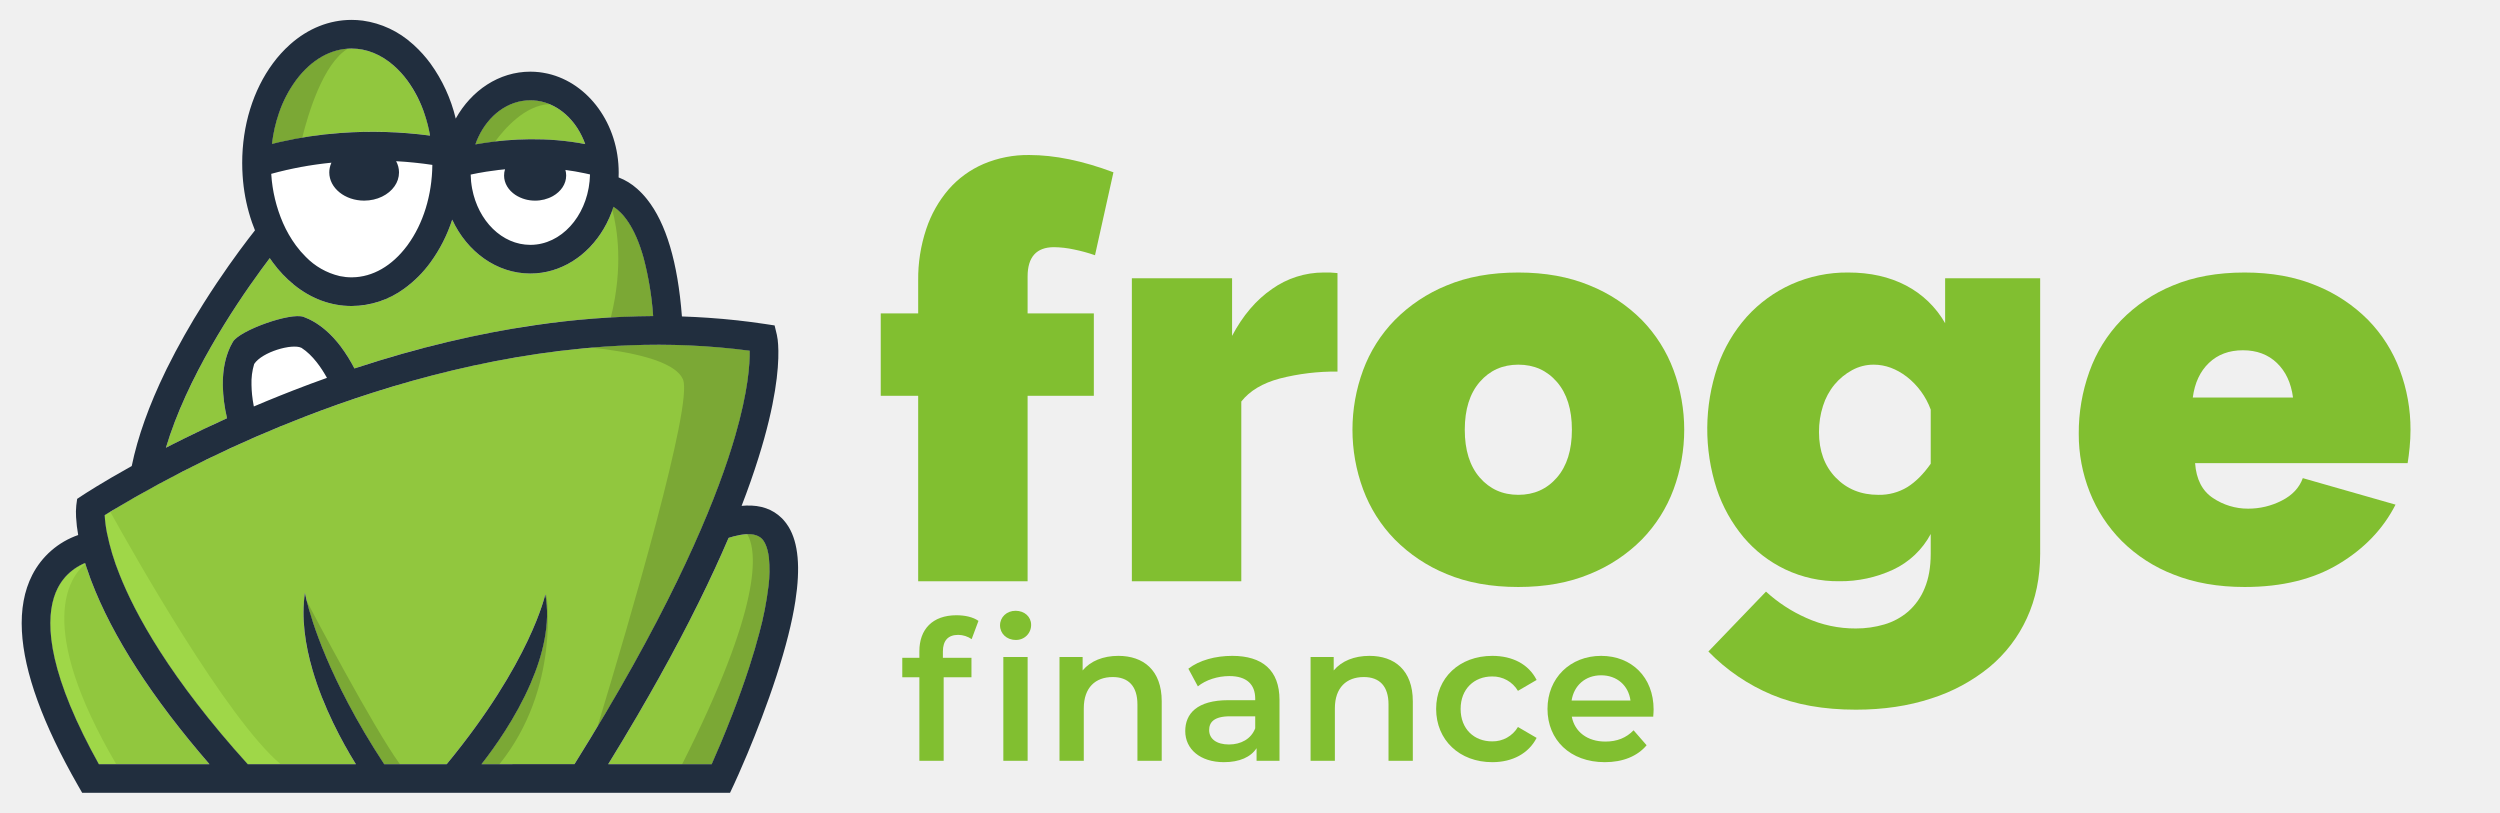
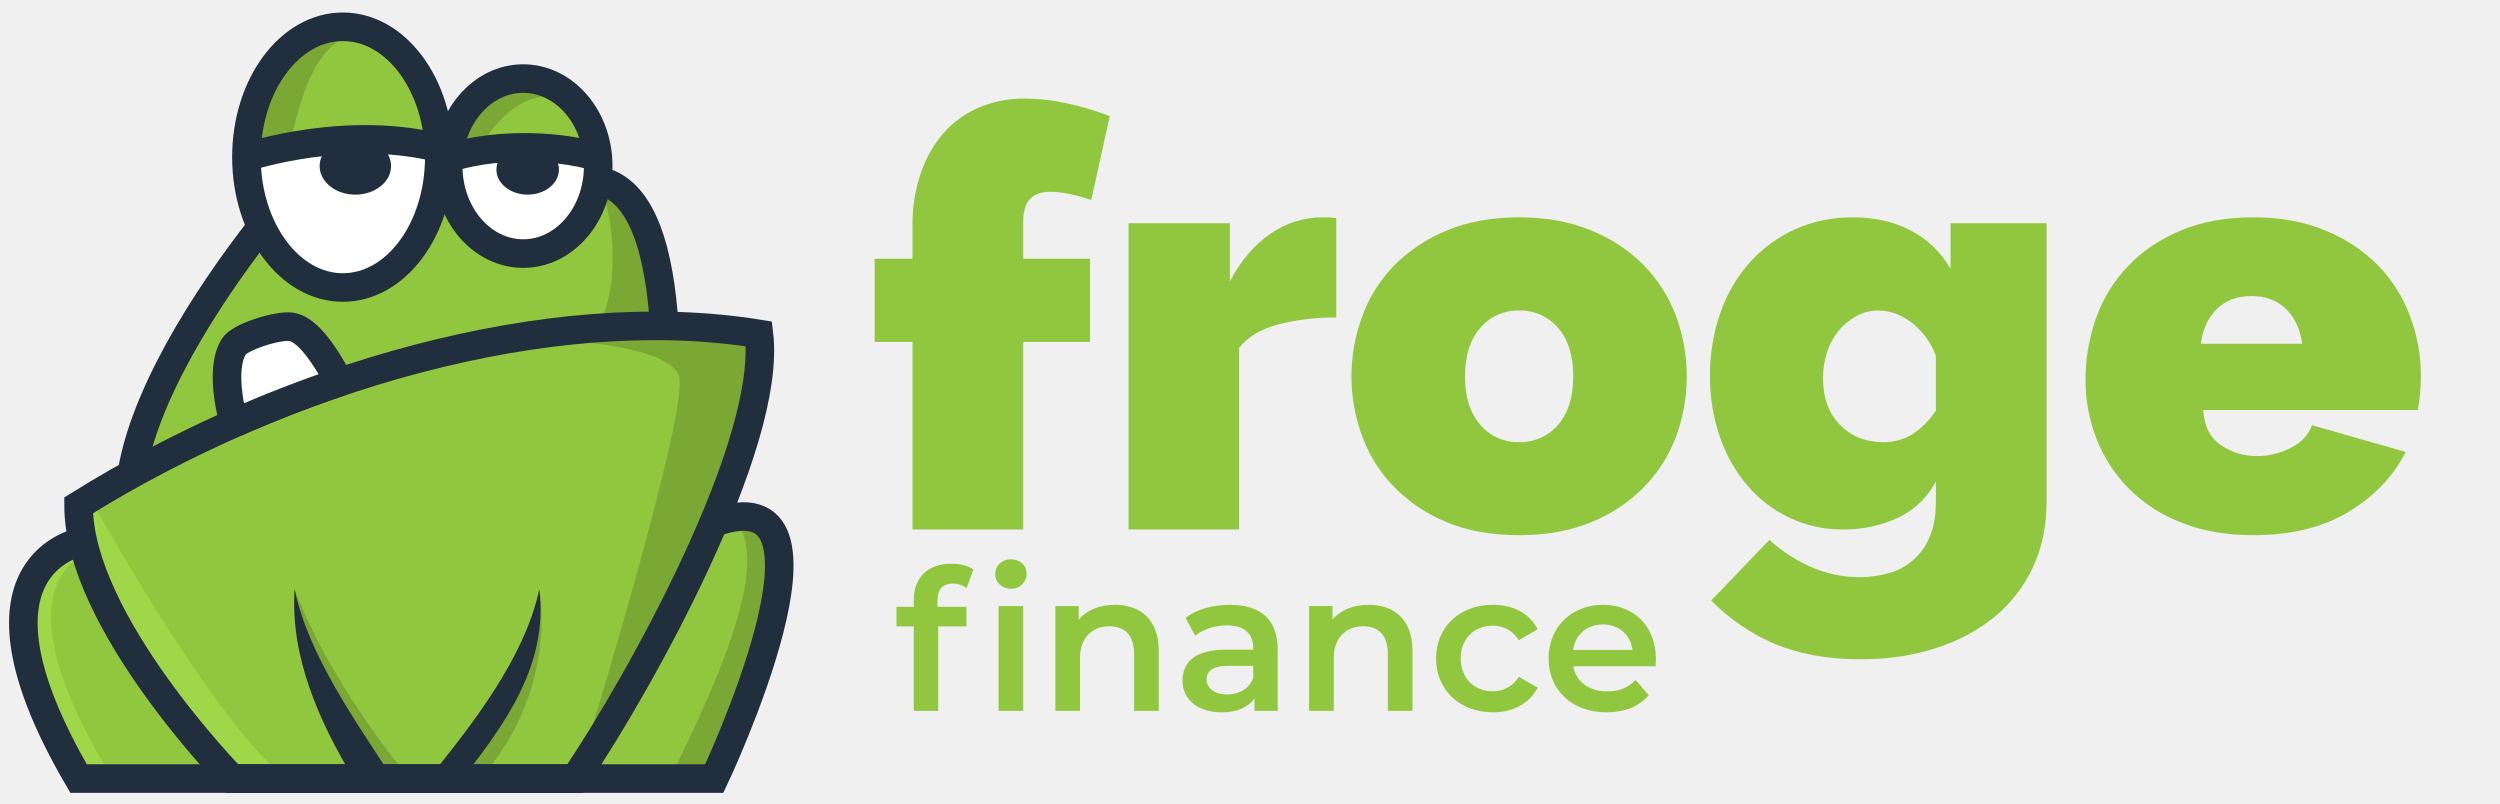
- <svg xmlns="http://www.w3.org/2000/svg" viewBox="0 0 1415 460">
-   <g id="title-logo-ff-allgreen">
-     <g id="shaded_bits" data-name="shaded bits">
-       <g id="shade_primary" data-name="shade primary">
-         <path d="M118.559,432.521H55.948c-31.77-56.951-30.337-85.49-23.378-99.451a30,30,0,0,1,15.587-14.417c.983,3.163,2.144,6.559,3.525,10.181C63.619,360.206,86.088,395.028,118.559,432.521Z" fill="#91c73e" />
-         <path d="M424.315,198.518c.143,7.409-.863,22.848-8.233,48.292-9.935,34.318-33.778,94.251-90.927,185.711H272.533c13.014-16.567,42.9-59.441,36.116-96.233,0,0-8.065,38.292-55.81,96.233H217.467c-38.376-58.471-44.88-97.045-44.88-97.045-5.433,36.776,17.951,79.528,28.85,97.045H140.219C95.98,383.616,76.3,347.121,67.58,324.982c-6.655-16.884-8.075-28.105-8.324-33.4,12.218-7.632,54.885-33.157,113.587-55.862C235.383,211.528,329.214,185.761,424.315,198.518Z" fill="#91c73e" />
-         <path d="M431.346,305.078c2.189,2.364,5.562,8.967,3.609,26.689-1.349,12.23-4.99,27.562-10.821,45.578-7.674,23.7-17.172,45.827-21.33,55.176H344.245c29.192-47.4,51.974-90.238,68.141-128.087C419.452,302.157,427.494,300.916,431.346,305.078Z" fill="#91c73e" />
-         <path d="M347.229,117.05c7.109,4.5,18.922,18.469,22.45,61.832a489.426,489.426,0,0,0-79.654,7.16,616.069,616.069,0,0,0-89.423,22.5A83.722,83.722,0,0,0,191.03,193.8c-5.84-7.085-12.347-11.933-19.206-14.446-7.318-2.674-36.122,7.574-40.006,14.132s-5.847,14.886-5.7,24.668a89.99,89.99,0,0,0,2.39,18.566c-12.858,5.808-24.454,11.477-34.6,16.706,13.116-43.874,44.5-88.492,58.779-107.332q.849,1.256,1.749,2.477C166.165,164.453,182,173.2,199.014,173.2s32.85-8.747,44.586-24.629a85.7,85.7,0,0,0,12.344-24.261c8.388,18.13,25.069,30.509,44.233,30.509C321.8,154.819,340.27,139.054,347.229,117.05Z" fill="#91c73e" />
-         <path d="M230.554,45.527a73.728,73.728,0,0,1,12.852,31.226,240.021,240.021,0,0,0-89.469,4.692c1.611-13.608,6.281-26.09,13.541-35.918,8.6-11.642,19.8-18.048,31.536-18.048S221.952,33.885,230.554,45.527Z" fill="#91c73e" />
-         <path d="M300.177,56.781c13.9,0,25.864,10.212,31.042,24.761-24.953-4.805-48.256-2.328-62.149.178C274.215,67.074,286.222,56.781,300.177,56.781Z" fill="#91c73e" />
+ <svg xmlns="http://www.w3.org/2000/svg" viewBox="0 0 1400 450">
+   <g id="ff">
+     <g id="Layer_12" data-name="Layer 12">
+       <g>
+         <path d="M532.7,315.7c4.7,0,9.4,1,12.4,3.2l-3.8,10.4a13,13,0,0,0-7.6-2.5c-5.7,0-8.7,3.2-8.7,9.5v3.5h16.2v11H525.4v47.3H511.7V350.8H502v-11h9.7v-3.7C511.7,323.8,519.1,315.7,532.7,315.7Zm24.6,5.7c0-4.6,3.8-8.2,8.8-8.2s8.8,3.4,8.8,7.9a8.4,8.4,0,0,1-8.8,8.6C561.1,329.7,557.3,326.1,557.3,321.4Zm1.9,18H573v58.7H559.2Z" fill="#91c73e" />
+         <path d="M648.9,364.5v33.6H635.1V366.2c0-10.4-5.2-15.5-14-15.5s-16.3,5.9-16.3,17.7v29.7H591V339.4h13.1V347c4.5-5.4,11.7-8.3,20.2-8.3C638.4,338.7,648.9,346.7,648.9,364.5Z" fill="#91c73e" />
+         <path d="M715.5,363.7v34.4h-13V391c-3.3,5-9.6,7.9-18.4,7.9-13.5,0-21.9-7.4-21.9-17.6s6.6-17.5,24.4-17.5h15.2v-.9c0-8-4.9-12.7-14.7-12.7-6.6,0-13.4,2.2-17.8,5.8l-5.4-10c6.3-4.9,15.4-7.3,24.9-7.3C705.7,338.7,715.5,346.7,715.5,363.7Zm-13.7,16v-6.8H687.6c-9.4,0-11.9,3.5-11.9,7.8s4.2,8.2,11.2,8.2S699.5,385.8,701.8,379.7Z" fill="#91c73e" />
+         <path d="M791,364.5v33.6H777.2V366.2c0-10.4-5.1-15.5-13.9-15.5s-16.4,5.9-16.4,17.7v29.7H733.1V339.4h13.1V347c4.5-5.4,11.7-8.3,20.3-8.3C780.5,338.7,791,346.7,791,364.5Z" fill="#91c73e" />
+         <path d="M804.2,368.7c0-17.6,13.2-30,31.8-30,11.4,0,20.5,4.7,25.1,13.7l-10.6,6.1a16.6,16.6,0,0,0-14.6-8.1c-10.2,0-17.9,7-17.9,18.3s7.7,18.4,17.9,18.4a16.6,16.6,0,0,0,14.6-8.1l10.6,6.1c-4.6,8.8-13.7,13.8-25.1,13.8C817.4,398.9,804.2,386.3,804.2,368.7Z" fill="#91c73e" />
+         <path d="M927.1,373.1H881c1.6,8.6,8.8,14.1,19,14.1,6.6,0,11.8-2.1,15.9-6.4l7.4,8.5c-5.3,6.3-13.5,9.6-23.6,9.6-19.7,0-32.5-12.7-32.5-30.2s12.9-30,30.4-30,29.7,12,29.7,30.4C927.3,370.2,927.2,371.8,927.1,373.1ZM880.9,364h33.3c-1.1-8.5-7.6-14.3-16.6-14.3S882.2,355.4,880.9,364Z" fill="#91c73e" />
      </g>
-       <g id="shade_white" data-name="shade white">
-         <path d="M320.013,96.182a126.294,126.294,0,0,1,13.941,2.552c-.459,22.074-15.435,39.867-33.777,39.867-18.324,0-33.287-17.748-33.778-39.79a165.107,165.107,0,0,1,19.458-3,11.627,11.627,0,0,0-.547,3.535c0,7.845,7.865,14.2,17.57,14.2s17.57-6.358,17.57-14.2A11.708,11.708,0,0,0,320.013,96.182Z" fill="#fff" />
-         <path d="M244.719,93.317c-.194,17.327-5.213,33.493-14.165,45.614-8.6,11.639-19.8,18.051-31.54,18.051s-22.937-6.412-31.536-18.051C159.4,128,154.532,113.781,153.5,98.388a204.612,204.612,0,0,1,34.082-6.31,13.223,13.223,0,0,0-1.213,5.521c0,8.809,8.835,15.949,19.733,15.949s19.733-7.14,19.733-15.949a13.349,13.349,0,0,0-1.636-6.374C230.771,91.593,237.63,92.263,244.719,93.317Z" fill="#fff" />
-         <path d="M170.686,196.9c6.788,3.467,11.312,11.425,14.381,16.984q-9.212,3.275-18.446,6.856-11.948,4.627-22.951,9.33a69.476,69.476,0,0,1-1.336-12.147c-.074-4.967-.249-9.226,1.517-11.9C148.4,199.116,165.544,194.266,170.686,196.9Z" fill="#fff" />
-       </g>
-       <g id="shade_dark" data-name="shade dark">
-         <path d="M416.082,246.81c7.37-25.444,8.376-40.882,8.233-48.291a399.73,399.73,0,0,0-68.334-3.048q-10.632.4-21.1,1.3c20.68,2.176,47.085,7.077,51.695,18.027,5.862,13.921-30.329,137.031-48.4,196.468,41.676-69.35,62.924-118.725,73.751-151.178Q414.327,252.909,416.082,246.81Z" fill="#7ba835" />
-         <path d="M414.722,403.758c3.131-8.118,6.41-17.144,9.411-26.414q3.281-10.134,5.632-19.112a187.75,187.75,0,0,0,5.19-26.465,71.008,71.008,0,0,0,.234-16.1c-.742-6.133-2.511-9.149-3.844-10.588a7.2,7.2,0,0,0-.9-.806c-1.907-1.469-4.53-1.979-7.442-1.907,5.758,10.225,8.263,40.627-36.9,130.156h16.7C405.336,426.828,409.848,416.4,414.722,403.758Z" fill="#7ba835" />
-         <path d="M167.479,45.526A68.94,68.94,0,0,0,157.968,63.8a83.361,83.361,0,0,0-4.031,17.642q2.287-.583,4.987-1.2c3.55-.806,7.626-1.627,12.164-2.386,3.247-13.136,11.784-41.955,25.794-50.307C185.926,28.279,175.553,34.593,167.479,45.526Z" fill="#7ba835" />
-         <path d="M270.694,77.721q-.9,1.938-1.624,4c1.7-.306,3.542-.612,5.507-.9,1.8-.267,3.7-.522,5.7-.757,5.254-7.161,16.891-20.568,30.693-21.121a28.368,28.368,0,0,0-10.789-2.156C287.532,56.782,276.485,65.236,270.694,77.721Z" fill="#7ba835" />
-         <path d="M345.743,179.65q12.079-.7,23.936-.768a177.632,177.632,0,0,0-5.338-32.649c-5.114-18.519-12.224-26.088-17.112-29.181-.2.62-.423,1.224-.637,1.834C349.407,129.456,352.865,151.019,345.743,179.65Z" fill="#7ba835" />
-         <path d="M309.29,336.4q-.146,1.073-.3,2.1c2.313,16.015-2.028,33.04-8.707,48.469-8.453,19.527-20.627,36.491-27.751,45.56h10.153C317.488,389.229,309.29,336.4,309.29,336.4Z" fill="#7ba835" />
-         <path d="M197.105,398.162c5.517,10.441,12.214,21.946,20.361,34.358h8.874c-15.022-20.641-49.763-86.643-52.671-92.183C175.878,349.176,182.043,369.656,197.105,398.162Z" fill="#7ba835" />
-       </g>
-       <g id="shade_light" data-name="shade light">
-         <path d="M62.4,289.639c-1.181.722-2.216,1.362-3.093,1.91v.99a73.988,73.988,0,0,0,1.216,9.006,132.844,132.844,0,0,0,7.054,23.438c8.721,22.139,28.4,58.632,72.639,107.537h18.612C128.279,406.788,75.629,313.545,62.4,289.639Z" fill="#9fd748" />
-         <path d="M48.318,319.158c-.052-.167-.11-.34-.161-.5a30.717,30.717,0,0,0-10.9,7.575c-.081.089-.164.171-.245.261s-.155.185-.233.275a29.829,29.829,0,0,0-4.212,6.306c-6.238,12.515-8.016,36.764,14.568,82.679,2.607,5.3,5.521,10.875,8.809,16.77h9.845C19.4,353.394,39.626,326.3,48.318,319.158Z" fill="#9fd748" />
+       <g>
+         <path d="M511,296.5v-105H489.8V144.9H511V126.3a87.7,87.7,0,0,1,4.6-29.2,66.6,66.6,0,0,1,12.7-22.5A55.3,55.3,0,0,1,548,60.3a63.7,63.7,0,0,1,25.9-5.1c14.4,0,30.2,3.3,47.6,9.8l-10.4,47a98,98,0,0,0-11.9-3.3,54.3,54.3,0,0,0-11.2-1.3c-10,0-15,5.5-15,16.6v20.9h37.4v46.6H573v105Z" fill="#91c73e" />
+         <path d="M748.3,177.8a127.2,127.2,0,0,0-32.6,3.9c-9.7,2.6-17,7-21.8,13.1V296.5H632V125h56.7v32.6c6.1-11.5,13.6-20.4,22.6-26.6a50.8,50.8,0,0,1,29.2-9.3,51.8,51.8,0,0,1,7.8.4Z" fill="#91c73e" />
+         <path d="M850.7,299.7c-15.4,0-29-2.4-40.6-7.3a87.1,87.1,0,0,1-29.3-19.6,79.2,79.2,0,0,1-17.9-28.3,96.4,96.4,0,0,1,0-67.5,79.6,79.6,0,0,1,17.9-28.4,88.4,88.4,0,0,1,29.3-19.5c11.6-4.9,25.2-7.4,40.6-7.4s28.7,2.5,40.4,7.4a87.3,87.3,0,0,1,29.5,19.5,81.3,81.3,0,0,1,18,28.4,97.9,97.9,0,0,1,0,67.5,80.9,80.9,0,0,1-18,28.3,86.1,86.1,0,0,1-29.5,19.6C879.4,297.3,865.9,299.7,850.7,299.7Zm-30.3-89c0,11.6,2.8,20.6,8.5,27.1a27.5,27.5,0,0,0,21.8,9.8,27.9,27.9,0,0,0,21.9-9.8c5.6-6.5,8.4-15.5,8.4-27.1s-2.8-20.5-8.4-27a27.9,27.9,0,0,0-21.9-9.8,27.5,27.5,0,0,0-21.8,9.8C823.2,190.2,820.4,199.2,820.4,210.7Z" fill="#91c73e" />
+         <path d="M1032.3,296.5a68.5,68.5,0,0,1-30.5-6.7,70.5,70.5,0,0,1-23.6-18.3A83.7,83.7,0,0,1,963,244.3a103,103,0,0,1-5.4-33.9,104.5,104.5,0,0,1,5.9-35.5A83.5,83.5,0,0,1,980,146.8a77,77,0,0,1,25.2-18.4,78.1,78.1,0,0,1,32.3-6.7c12.4,0,23.3,2.5,32.6,7.4a55.4,55.4,0,0,1,22.2,21.3V125h53.8V280.8c0,13.5-2.5,25.7-7.5,36.5a79.3,79.3,0,0,1-21.2,27.8,99.8,99.8,0,0,1-32.9,17.7c-12.9,4.3-27.1,6.4-42.8,6.4-18.2,0-34.1-2.9-47.6-8.5a110.1,110.1,0,0,1-35.8-24.4l32.6-34a82.9,82.9,0,0,0,22.6,14.9,67.3,67.3,0,0,0,28.2,6,57.1,57.1,0,0,0,16.2-2.3,34.4,34.4,0,0,0,22.8-20.5c2.3-5.4,3.4-12,3.4-19.6V269.7a46.5,46.5,0,0,1-21.3,20.3A71.6,71.6,0,0,1,1032.3,296.5Zm22.2-48.9a30.5,30.5,0,0,0,16.4-4.4,48.6,48.6,0,0,0,13.2-13.2V199.3a41.7,41.7,0,0,0-13.5-18.6c-6-4.5-12.2-6.8-18.8-6.8a24.9,24.9,0,0,0-12.2,3.1,35.2,35.2,0,0,0-9.9,8.1,36,36,0,0,0-6.5,12.1,45.4,45.4,0,0,0-2.3,14.8c0,10.7,3.1,19.3,9.4,25.8S1044.7,247.6,1054.5,247.6Z" fill="#91c73e" />
+         <path d="M1261.8,299.7c-15,0-28.4-2.3-40.1-7a84.3,84.3,0,0,1-29.5-19,82.5,82.5,0,0,1-18.1-27.8,89.1,89.1,0,0,1-6.2-32.9,102.9,102.9,0,0,1,6-35.2,82,82,0,0,1,18-29c7.9-8.3,17.7-14.8,29.3-19.7s25.2-7.4,40.6-7.4,28.7,2.5,40.4,7.4a87.3,87.3,0,0,1,29.5,19.5,81,81,0,0,1,17.9,28.4,94,94,0,0,1,6.1,33.7c0,3.3-.2,6.6-.5,10a87.8,87.8,0,0,1-1.2,8.9H1233.8c.6,9.2,4,15.8,10.1,19.8a35.2,35.2,0,0,0,19.8,6,40.8,40.8,0,0,0,19.1-4.6c6-3,10-7.2,11.9-12.7l52.5,15q-10.5,20.6-32.1,33.6C1300.6,295.4,1282.9,299.7,1261.8,299.7Zm27.4-107.2c-1.1-8.3-4.2-14.8-9.2-19.6s-11.4-7.1-19.2-7.1-14.2,2.3-19.2,7.1-8.1,11.3-9.1,19.6Z" fill="#91c73e" />
      </g>
    </g>
-     <path id="outline" d="M423.241,426.1c4.743-11.355,10.884-26.976,16.278-43.624,5.25-16.2,8.8-30.265,10.661-42.3,2.94-18.978,1.676-32.868-3.8-41.934a25.744,25.744,0,0,0-3.134-4.186c-.274-.3-.557-.576-.841-.855-5.085-5-11.8-7.356-20.081-7.052-.844.031-1.7.079-2.574.166q5.464-14.125,9.555-27.209,1.729-5.517,3.227-10.857c7.9-28.315,8.414-45.117,7.892-53.136a34.986,34.986,0,0,0-.725-5.62l-.583-2.419-.692-2.875-5.384-.822q-15.751-2.392-32.066-3.5-7.45-.512-15.007-.767c-2.338-30.59-8.967-52.834-19.758-66.358a46.22,46.22,0,0,0-5.615-5.935,33.959,33.959,0,0,0-10.471-6.406c.037-.794.047-1.587.051-2.385,0-.112.007-.222.007-.335,0-27.565-17.177-50.63-39.943-55.966-.372-.087-.75-.152-1.125-.23-1.264-.262-2.54-.486-3.835-.637a44.232,44.232,0,0,0-5.1-.295c-17.738,0-33.351,10.607-42.235,26.559A88.054,88.054,0,0,0,243.6,35.892a70.4,70.4,0,0,0-9.2-10.246c-.108-.1-.212-.206-.32-.3-.183-.165-.373-.312-.557-.474a52.973,52.973,0,0,0-28.184-13.2c-.04,0-.08-.006-.12-.011a49.142,49.142,0,0,0-6.2-.4h0c-12.655,0-24.654,4.847-34.8,13.863a69.951,69.951,0,0,0-9.781,10.769c-11.189,15.148-17.353,35.149-17.353,56.337q0,3.622.242,7.191c.045.672.1,1.341.156,2.01.034.386.066.773.1,1.158a100.338,100.338,0,0,0,5.066,23.37q.782,2.238,1.667,4.414c-4.255,5.375-12.32,15.933-21.616,29.822-2.409,3.6-4.9,7.41-7.427,11.427A407.55,407.55,0,0,0,94.48,208.5c-.018.037-.038.074-.056.111-.243.494-.467.979-.706,1.471-9.345,19.218-15.769,37.18-19.163,53.7C57.5,273.25,47.616,279.749,46.74,280.327L44.4,281.878l-.729.482-.492,3.654-.011.089a39.934,39.934,0,0,0-.106,6.65,83,83,0,0,0,1.187,10.07,46.2,46.2,0,0,0-26.02,22.669q-6.8,13.367-5.836,31.712c1.216,23.318,11.832,52.575,31.785,87.454l2.335,4.081h366.68l2.189-4.676c.028-.059.1-.2.182-.392.733-1.581,3.5-7.608,7.208-16.445C422.925,426.856,423.083,426.477,423.241,426.1ZM404.675,321.754q4.067-8.819,7.711-17.32c.948-.306,1.915-.59,2.886-.848,1.15-.305,2.305-.566,3.448-.772,4.569-.822,8.917-.708,11.728,1.457a7.2,7.2,0,0,1,.9.806c1.333,1.439,3.1,4.455,3.844,10.588a71.008,71.008,0,0,1-.234,16.1,187.75,187.75,0,0,1-5.19,26.465q-2.349,8.967-5.632,19.112c-3,9.27-6.28,18.3-9.411,26.414-4.874,12.637-9.386,23.07-11.918,28.762H344.245q8.491-13.786,16.251-27.051Q386.793,360.544,404.675,321.754ZM272.535,432.52c7.124-9.069,19.3-26.033,27.751-45.56,6.986-16.138,11.433-34.025,8.363-50.672v0s-8.066,38.293-55.81,96.232H217.466c-8.147-12.412-14.844-23.917-20.361-34.358-20.469-38.739-24.517-62.685-24.517-62.685v0c-2.108,14.269.132,29.433,4.287,43.678,6.3,21.591,17,41.052,23.752,52.053.275.447.549.894.81,1.313H140.22c-44.239-48.9-63.918-85.4-72.639-107.537a132.844,132.844,0,0,1-7.054-23.438,71.007,71.007,0,0,1-1.271-9.962c1.132-.707,2.528-1.569,4.17-2.567a714.56,714.56,0,0,1,109.417-53.3c47.417-18.343,112.828-37.575,183.138-40.25a399.73,399.73,0,0,1,68.334,3.048c.143,7.409-.863,22.847-8.233,48.291q-1.764,6.091-4.151,13.281c-11.9,35.676-36.39,91.794-86.777,172.429ZM32.57,333.071a29.829,29.829,0,0,1,4.212-6.306c.078-.09.154-.187.233-.275s.164-.172.245-.261a30.717,30.717,0,0,1,10.9-7.575q.381,1.226.8,2.5c.642,1.952,1.358,4,2.142,6.111.193.522.381,1.038.583,1.57,11.937,31.373,34.406,66.195,66.876,103.687H55.947c-3.288-5.895-6.2-11.468-8.809-16.77C24.554,369.835,26.332,345.586,32.57,333.071ZM167.479,45.526c8.6-11.64,19.8-18.046,31.535-18.046,8.51,0,16.727,3.38,23.883,9.662a53.13,53.13,0,0,1,7.657,8.385,69.382,69.382,0,0,1,9.894,19.458,81.971,81.971,0,0,1,2.957,11.768,246.337,246.337,0,0,0-50.5-1.5l-.326.022-.139.011a230.241,230.241,0,0,0-33.518,4.959q-2.7.612-4.987,1.2A83.361,83.361,0,0,1,157.968,63.8,68.94,68.94,0,0,1,167.479,45.526Zm163.74,36.016c-21.9-4.218-42.53-2.826-56.642-.726-1.965.292-3.809.6-5.507.9q.723-2.06,1.624-4c5.791-12.485,16.838-20.939,29.483-20.939,10.855,0,20.535,6.233,26.72,15.9A43.519,43.519,0,0,1,331.219,81.542ZM282.2,96.2c1.186-.138,2.4-.271,3.656-.391a11.7,11.7,0,0,0-.546,3.536c0,4.412,2.489,8.354,6.394,10.959a20.175,20.175,0,0,0,11.176,3.243,20.441,20.441,0,0,0,10.066-2.572c4.534-2.568,7.5-6.815,7.5-11.63l0-.026a11.6,11.6,0,0,0-.108-1.554l-.008-.056a11.727,11.727,0,0,0-.32-1.527c1.828.231,3.673.515,5.525.83q2.937.5,5.9,1.15c.838.185,1.675.367,2.514.571-.431,20.7-13.62,37.626-30.38,39.662a28.32,28.32,0,0,1-3.4.205c-16.032,0-29.493-13.589-32.937-31.752a48.97,48.97,0,0,1-.841-8.038c2.374-.519,5.421-1.114,8.985-1.677C277.481,96.8,279.759,96.486,282.2,96.2Zm-82.751,60.766c-.145,0-.289.015-.435.015a32.306,32.306,0,0,1-6.532-.668c-.147-.03-.292-.074-.438-.106a39.19,39.19,0,0,1-18.961-10.8,54.917,54.917,0,0,1-5.6-6.477,66.8,66.8,0,0,1-7.329-12.744,82.736,82.736,0,0,1-6.646-27.8,204.408,204.408,0,0,1,34.081-6.309c-.084.184-.148.377-.224.565a13.167,13.167,0,0,0-.988,4.954c0,8.809,8.835,15.949,19.733,15.949,7.406,0,13.848-3.3,17.223-8.175A13.573,13.573,0,0,0,225.84,97.6a13.069,13.069,0,0,0-.4-3.171c-.01-.044-.014-.089-.025-.133,0-.014-.01-.027-.014-.04a13.7,13.7,0,0,0-1.2-3.03c6.569.368,13.429,1.038,20.516,2.093-.193,17.193-5.141,33.237-13.963,45.326-.068.094-.132.193-.2.287-.089.12-.183.231-.272.35C221.824,150.55,210.911,156.813,199.449,156.967Zm-46.767-10.873c.177.261.365.511.544.769.4.573.794,1.148,1.206,1.708a68.667,68.667,0,0,0,11.881,12.553c9.686,7.868,20.909,12.077,32.7,12.077a50.8,50.8,0,0,0,29.809-9.858A66.958,66.958,0,0,0,243.6,148.571a85.681,85.681,0,0,0,12.343-24.258c8.391,18.127,25.069,30.507,44.234,30.507,17.326,0,32.618-10.125,41.595-25.465a60.454,60.454,0,0,0,5.457-12.3c4.888,3.093,12,10.662,17.112,29.181a177.632,177.632,0,0,1,5.338,32.649,481.836,481.836,0,0,0-66.934,5.17c-4.227.615-8.463,1.265-12.721,1.989q-11.556,1.968-23.268,4.476-25.821,5.519-52.219,13.6-6.954,2.129-13.933,4.424a86.759,86.759,0,0,0-7.748-12.417c-.588-.779-1.192-1.556-1.826-2.325-.019-.024-.04-.044-.059-.068-.664-.8-1.338-1.573-2.018-2.319-.23-.252-.465-.487-.7-.733-.478-.506-.958-1-1.444-1.483-.271-.266-.545-.521-.819-.779-.458-.432-.918-.854-1.383-1.261q-.426-.374-.856-.733-.705-.59-1.418-1.138c-.28-.217-.56-.436-.842-.644-.513-.378-1.031-.735-1.551-1.084-.247-.166-.492-.341-.74-.5q-1.05-.673-2.115-1.268c-.07-.039-.139-.085-.21-.124q-1.087-.6-2.191-1.116c-.029-.014-.066-.023-.1-.037-.916-.426-1.838-.817-2.767-1.158-7.318-2.674-36.122,7.574-40.006,14.132q-.743,1.256-1.39,2.6-.585,1.21-1.09,2.491c-.113.285-.211.582-.318.872-.222.6-.44,1.2-.636,1.822-.113.353-.213.717-.317,1.077-.167.58-.328,1.164-.474,1.761-.095.39-.183.786-.269,1.183q-.194.893-.356,1.808c-.073.408-.144.818-.207,1.234-.1.635-.178,1.282-.253,1.934-.046.405-.1.808-.135,1.22-.068.73-.113,1.476-.154,2.226-.019.348-.048.689-.061,1.042-.042,1.114-.059,2.245-.043,3.4a90.2,90.2,0,0,0,2.39,18.565c-8.867,4-17.118,7.941-24.725,11.716-2.086,1.035-4.136,2.061-6.121,3.07q-1.908.969-3.754,1.92c11.756-39.327,38.187-79.238,53.82-100.66C149.532,150.29,151.2,148.047,152.682,146.094Zm-9.012,83.971c-.062-.318-.123-.649-.183-.979a68.366,68.366,0,0,1-1.153-11.169A36.848,36.848,0,0,1,143.861,206c4.557-6.879,21.609-11.714,26.789-9.125,6.414,4.14,11.344,11.432,14.416,17q-9.213,3.276-18.446,6.856c-2.647,1.025-5.247,2.056-7.825,3.089C153.614,225.9,148.56,227.981,143.67,230.065Z" fill="#212e3e" />
-     <g>
-       <path d="M519.688,328.979V224.006H498.5V177.389h21.19V158.807a88.769,88.769,0,0,1,4.564-29.178,66.658,66.658,0,0,1,12.714-22.493,55.328,55.328,0,0,1,19.723-14.344,64.1,64.1,0,0,1,25.916-5.054q21.518,0,47.6,9.781L619.77,144.462a90.762,90.762,0,0,0-11.9-3.259,56.945,56.945,0,0,0-11.247-1.305q-15,0-15,16.626v20.865h37.49v46.617h-37.49V328.979Z" fill="#81bf30" />
-       <path d="M757.014,210.314a126.468,126.468,0,0,0-32.6,3.913q-14.668,3.91-21.842,13.04V328.979H640.633V157.5h56.723v32.6q9.123-17.277,22.658-26.569a50.528,50.528,0,0,1,29.176-9.291,55.178,55.178,0,0,1,7.824.325Z" fill="#81bf30" />
-       <path d="M859.379,332.238q-23.151,0-40.586-7.335a87.839,87.839,0,0,1-29.341-19.559,80.66,80.66,0,0,1-17.93-28.363,97.4,97.4,0,0,1,0-67.481,80.656,80.656,0,0,1,17.93-28.362,87.812,87.812,0,0,1,29.341-19.56q17.435-7.335,40.586-7.335,22.817,0,40.424,7.335a87.517,87.517,0,0,1,29.5,19.56A80.781,80.781,0,0,1,947.236,209.5a97.381,97.381,0,0,1,0,67.481,80.785,80.785,0,0,1-17.929,28.363A87.545,87.545,0,0,1,899.8,324.9Q882.2,332.239,859.379,332.238Zm-30.317-89q0,17.283,8.475,27.057t21.842,9.781q13.365,0,21.842-9.781t8.476-27.057q0-17.276-8.476-27.058T859.379,206.4q-13.371,0-21.842,9.781T829.062,243.241Z" fill="#81bf30" />
-       <path d="M1040.96,328.979a69.2,69.2,0,0,1-30.481-6.683,70.793,70.793,0,0,1-23.635-18.257,83.932,83.932,0,0,1-15.159-27.221,110.041,110.041,0,0,1,.489-69.438,83.484,83.484,0,0,1,16.463-28.035,76.188,76.188,0,0,1,25.265-18.42,77,77,0,0,1,32.274-6.682q18.581,0,32.6,7.335a54.465,54.465,0,0,1,22.168,21.353V157.5h53.79V313.33q0,20.219-7.5,36.513a78.194,78.194,0,0,1-21.19,27.71,99.715,99.715,0,0,1-32.926,17.766q-19.239,6.358-42.706,6.358-27.384,0-47.6-8.477a108.6,108.6,0,0,1-35.86-24.449l32.6-33.9a84.423,84.423,0,0,0,22.657,14.833,67.1,67.1,0,0,0,28.2,6.031,56.407,56.407,0,0,0,16.137-2.282,36.484,36.484,0,0,0,13.529-7.335,34.952,34.952,0,0,0,9.291-13.2q3.423-8.145,3.423-19.561V302.246a46.339,46.339,0,0,1-21.353,20.213A70.645,70.645,0,0,1,1040.96,328.979Zm22.168-48.9a30.329,30.329,0,0,0,16.463-4.4q7.006-4.4,13.2-13.2V231.831a41.84,41.84,0,0,0-13.529-18.582q-8.97-6.846-18.745-6.847a25.233,25.233,0,0,0-12.225,3.1,34.148,34.148,0,0,0-9.943,8.149,35.734,35.734,0,0,0-6.52,12.062,47.591,47.591,0,0,0-2.282,14.833q0,15.976,9.454,25.754T1063.128,280.079Z" fill="#81bf30" />
-       <path d="M1270.46,332.238q-22.494,0-40.1-7.009a84.832,84.832,0,0,1-29.5-19.071,81.983,81.983,0,0,1-18.093-27.709,88.6,88.6,0,0,1-6.194-32.927,102.366,102.366,0,0,1,6.031-35.208,81.421,81.421,0,0,1,17.93-29.014,86.609,86.609,0,0,1,29.34-19.722q17.436-7.335,40.587-7.335,22.815,0,40.424,7.335a87.513,87.513,0,0,1,29.5,19.56,80.8,80.8,0,0,1,17.93,28.362,95.621,95.621,0,0,1,6.031,33.741q0,4.888-.489,9.943t-1.141,8.964H1242.424q.978,13.692,10.106,19.724a35.322,35.322,0,0,0,19.886,6.03,41.428,41.428,0,0,0,19.071-4.564q8.962-4.561,11.9-12.713l52.486,15q-10.437,20.537-32.111,33.577T1270.46,332.238Zm27.384-107.254q-1.635-12.384-9.128-19.56t-19.235-7.172q-11.735,0-19.233,7.172t-9.128,19.56Z" fill="#81bf30" />
-     </g>
-     <g>
-       <path d="M541.376,348.229c4.729,0,9.35.99,12.43,3.189l-3.85,10.34a13.545,13.545,0,0,0-7.591-2.42c-5.719,0-8.689,3.19-8.689,9.461v3.519h16.17v11H534.115v47.3h-13.75v-47.3h-9.679v-11h9.679v-3.74C520.365,356.258,527.736,348.229,541.376,348.229Zm24.64,5.719c0-4.62,3.74-8.25,8.8-8.25s8.8,3.41,8.8,7.92a8.442,8.442,0,0,1-8.8,8.58C569.756,362.2,566.016,358.568,566.016,353.948Zm1.87,17.931h13.75v58.74h-13.75Z" fill="#81bf30" />
-       <path d="M657.535,396.959v33.66h-13.75v-31.9c0-10.45-5.17-15.51-13.971-15.51-9.789,0-16.389,5.939-16.389,17.709v29.7h-13.75v-58.74h13.091v7.59c4.509-5.391,11.659-8.25,20.239-8.25C647.085,371.219,657.535,379.248,657.535,396.959Z" fill="#81bf30" />
-       <path d="M724.2,396.188v34.431h-12.98v-7.15c-3.3,5.06-9.68,7.92-18.481,7.92-13.42,0-21.89-7.37-21.89-17.6,0-9.791,6.6-17.49,24.421-17.49h15.18v-.881c0-8.029-4.841-12.76-14.631-12.76-6.6,0-13.419,2.2-17.82,5.83l-5.39-10.009c6.271-4.84,15.4-7.26,24.861-7.26C714.4,371.219,724.2,379.248,724.2,396.188Zm-13.75,16.06v-6.819H696.254c-9.35,0-11.879,3.52-11.879,7.809,0,4.95,4.18,8.141,11.22,8.141C702.305,421.379,708.135,418.3,710.445,412.248Z" fill="#81bf30" />
-       <path d="M799.654,396.959v33.66H785.9v-31.9c0-10.45-5.17-15.51-13.97-15.51-9.789,0-16.39,5.939-16.39,17.709v29.7h-13.75v-58.74h13.091v7.59c4.51-5.391,11.659-8.25,20.239-8.25C789.2,371.219,799.654,379.248,799.654,396.959Z" fill="#81bf30" />
-       <path d="M812.853,401.248c0-17.6,13.2-30.029,31.79-30.029,11.439,0,20.57,4.729,25.08,13.639l-10.561,6.161a16.618,16.618,0,0,0-14.629-8.14c-10.121,0-17.82,7.039-17.82,18.369,0,11.44,7.7,18.371,17.82,18.371a16.622,16.622,0,0,0,14.629-8.14l10.561,6.16c-4.51,8.8-13.641,13.75-25.08,13.75C826.053,431.389,812.853,418.849,812.853,401.248Z" fill="#81bf30" />
-       <path d="M935.723,405.648h-46.09c1.649,8.581,8.8,14.081,19.029,14.081,6.6,0,11.771-2.09,15.95-6.38l7.37,8.469c-5.279,6.271-13.529,9.571-23.65,9.571-19.689,0-32.449-12.651-32.449-30.141s12.869-30.029,30.359-30.029c17.16,0,29.7,11.99,29.7,30.359C935.942,402.679,935.832,404.328,935.723,405.648Zm-46.2-9.129h33.331c-1.1-8.47-7.591-14.3-16.611-14.3C897.332,382.219,890.842,387.938,889.522,396.519Z" fill="#81bf30" />
+     <g id="Layer_13" data-name="Layer 13">
+       <path d="M410,284c60.2-.9-9,152-9,152H44c-31.5-81.4-38.6-95.1-4-136l30-35,75-142C109.8,15.6,230-40.1,250,93c7.4-74.7,93-59.8,84,7,35.1,4.1,37,82,37,82l54,5Z" fill="#91c73e" />
+       <path d="M321,191c28.4,2.6,54.4,8.1,59,19,6.4,15.2-38.9,166.5-57,226,0,0,108.5-167,102-249l-54-5s.1-72-37-80C346.6,118.7,349.3,189.4,321,191Z" fill="#7ba835" />
+       <path d="M411,290c13.7,16.3,12.2,50.1-36,146h26S472.3,278.8,411,290Z" fill="#7ba835" />
+       <path d="M302,330c-2.8,37.3-42.9,96.9-50,106h17C304.2,396,305.6,351.1,302,330Z" fill="#7ba835" />
+       <path d="M205,436h25c-15.7-16.9-49.3-64-65-106C163.9,355.8,189.6,414.3,205,436Z" fill="#7ba835" />
+       <path d="M161,436C122.2,409.3,51,280,51,280c-26,42.8,79,156,79,156Z" fill="#9fd748" />
+       <path d="M44,436H63C9.1,348.1,30.3,318.5,48,310-4.1,308.9,8.5,376.6,44,436Z" fill="#9fd748" />
+       <path d="M44,283c115.1-71.8,263.9-115.1,381-96,7.5,62-66.6,195-103,249H130S43.9,348.1,44,283Z" fill="none" stroke="#212e3e" stroke-miterlimit="2" stroke-width="16" />
+       <path d="M47,303s-74.3,11-3,133H400s82.5-174.2-1-143" fill="none" stroke="#212e3e" stroke-miterlimit="2" stroke-width="16" />
+       <path d="M165,330c7.6,36.9,34.8,74.8,55,106h20c24-29.6,54-67.8,62-106,5.3,42.8-20,76.3-43,106H198C178.9,404.3,162.4,367.8,165,330Z" fill="#212e3e" />
+       <path d="M74,264c8.7-50.5,51.1-110,74-139,21-26.6,144.2-30.1,186-24,26.6,3.9,35.4,42.5,38,81" fill="none" stroke="#212e3e" stroke-miterlimit="10" stroke-width="16" />
+       <path id="tooth" d="M131,237c19.4-8.6,39-16.2,59-23-10.3-19.7-19.5-30-27-31s-28.6,5.6-32,11C122.3,207.6,131,237,131,237Z" fill="#fff" stroke="#212e3e" stroke-miterlimit="1" stroke-width="16" />
+       <path id="lid-dk-right" d="M324,60c-32.6-21.7-56,24-56,24l-17,4C251,58,285.9,22.2,324,60Z" fill="#7ba835" />
+       <path id="lid-dk-left" d="M205.1,17c-29.8,4.3-36.1,37.7-43.2,64.9A210.6,210.6,0,0,0,138,87.6C136.1,48.5,160.8,7.4,205.1,17Z" fill="#7ba835" />
+       <path d="M334.6,87l-83.3.8C245.2,158.1,341.7,157,334.6,87Z" fill="#fff" />
+       <path d="M245.7,80,138,85.1C137.5,184.8,252.1,181.4,245.7,80Z" fill="#fff" />
+       <ellipse cx="199" cy="93" rx="20" ry="16" fill="#212e3e" />
+       <ellipse cx="295.5" cy="95" rx="17.5" ry="14" fill="#212e3e" />
+       <ellipse cx="192" cy="88" rx="54" ry="73" fill="none" stroke="#212e3e" stroke-miterlimit="10" stroke-width="16" />
+       <ellipse cx="293" cy="93" rx="42" ry="49" fill="none" stroke="#212e3e" stroke-miterlimit="10" stroke-width="16" />
+       <path d="M138,88s58.3-19.4,112-4v5c24-8.5,60.6-8.4,85-1" fill="none" stroke="#212e3e" stroke-miterlimit="10" stroke-width="16" />
    </g>
  </g>
</svg>
